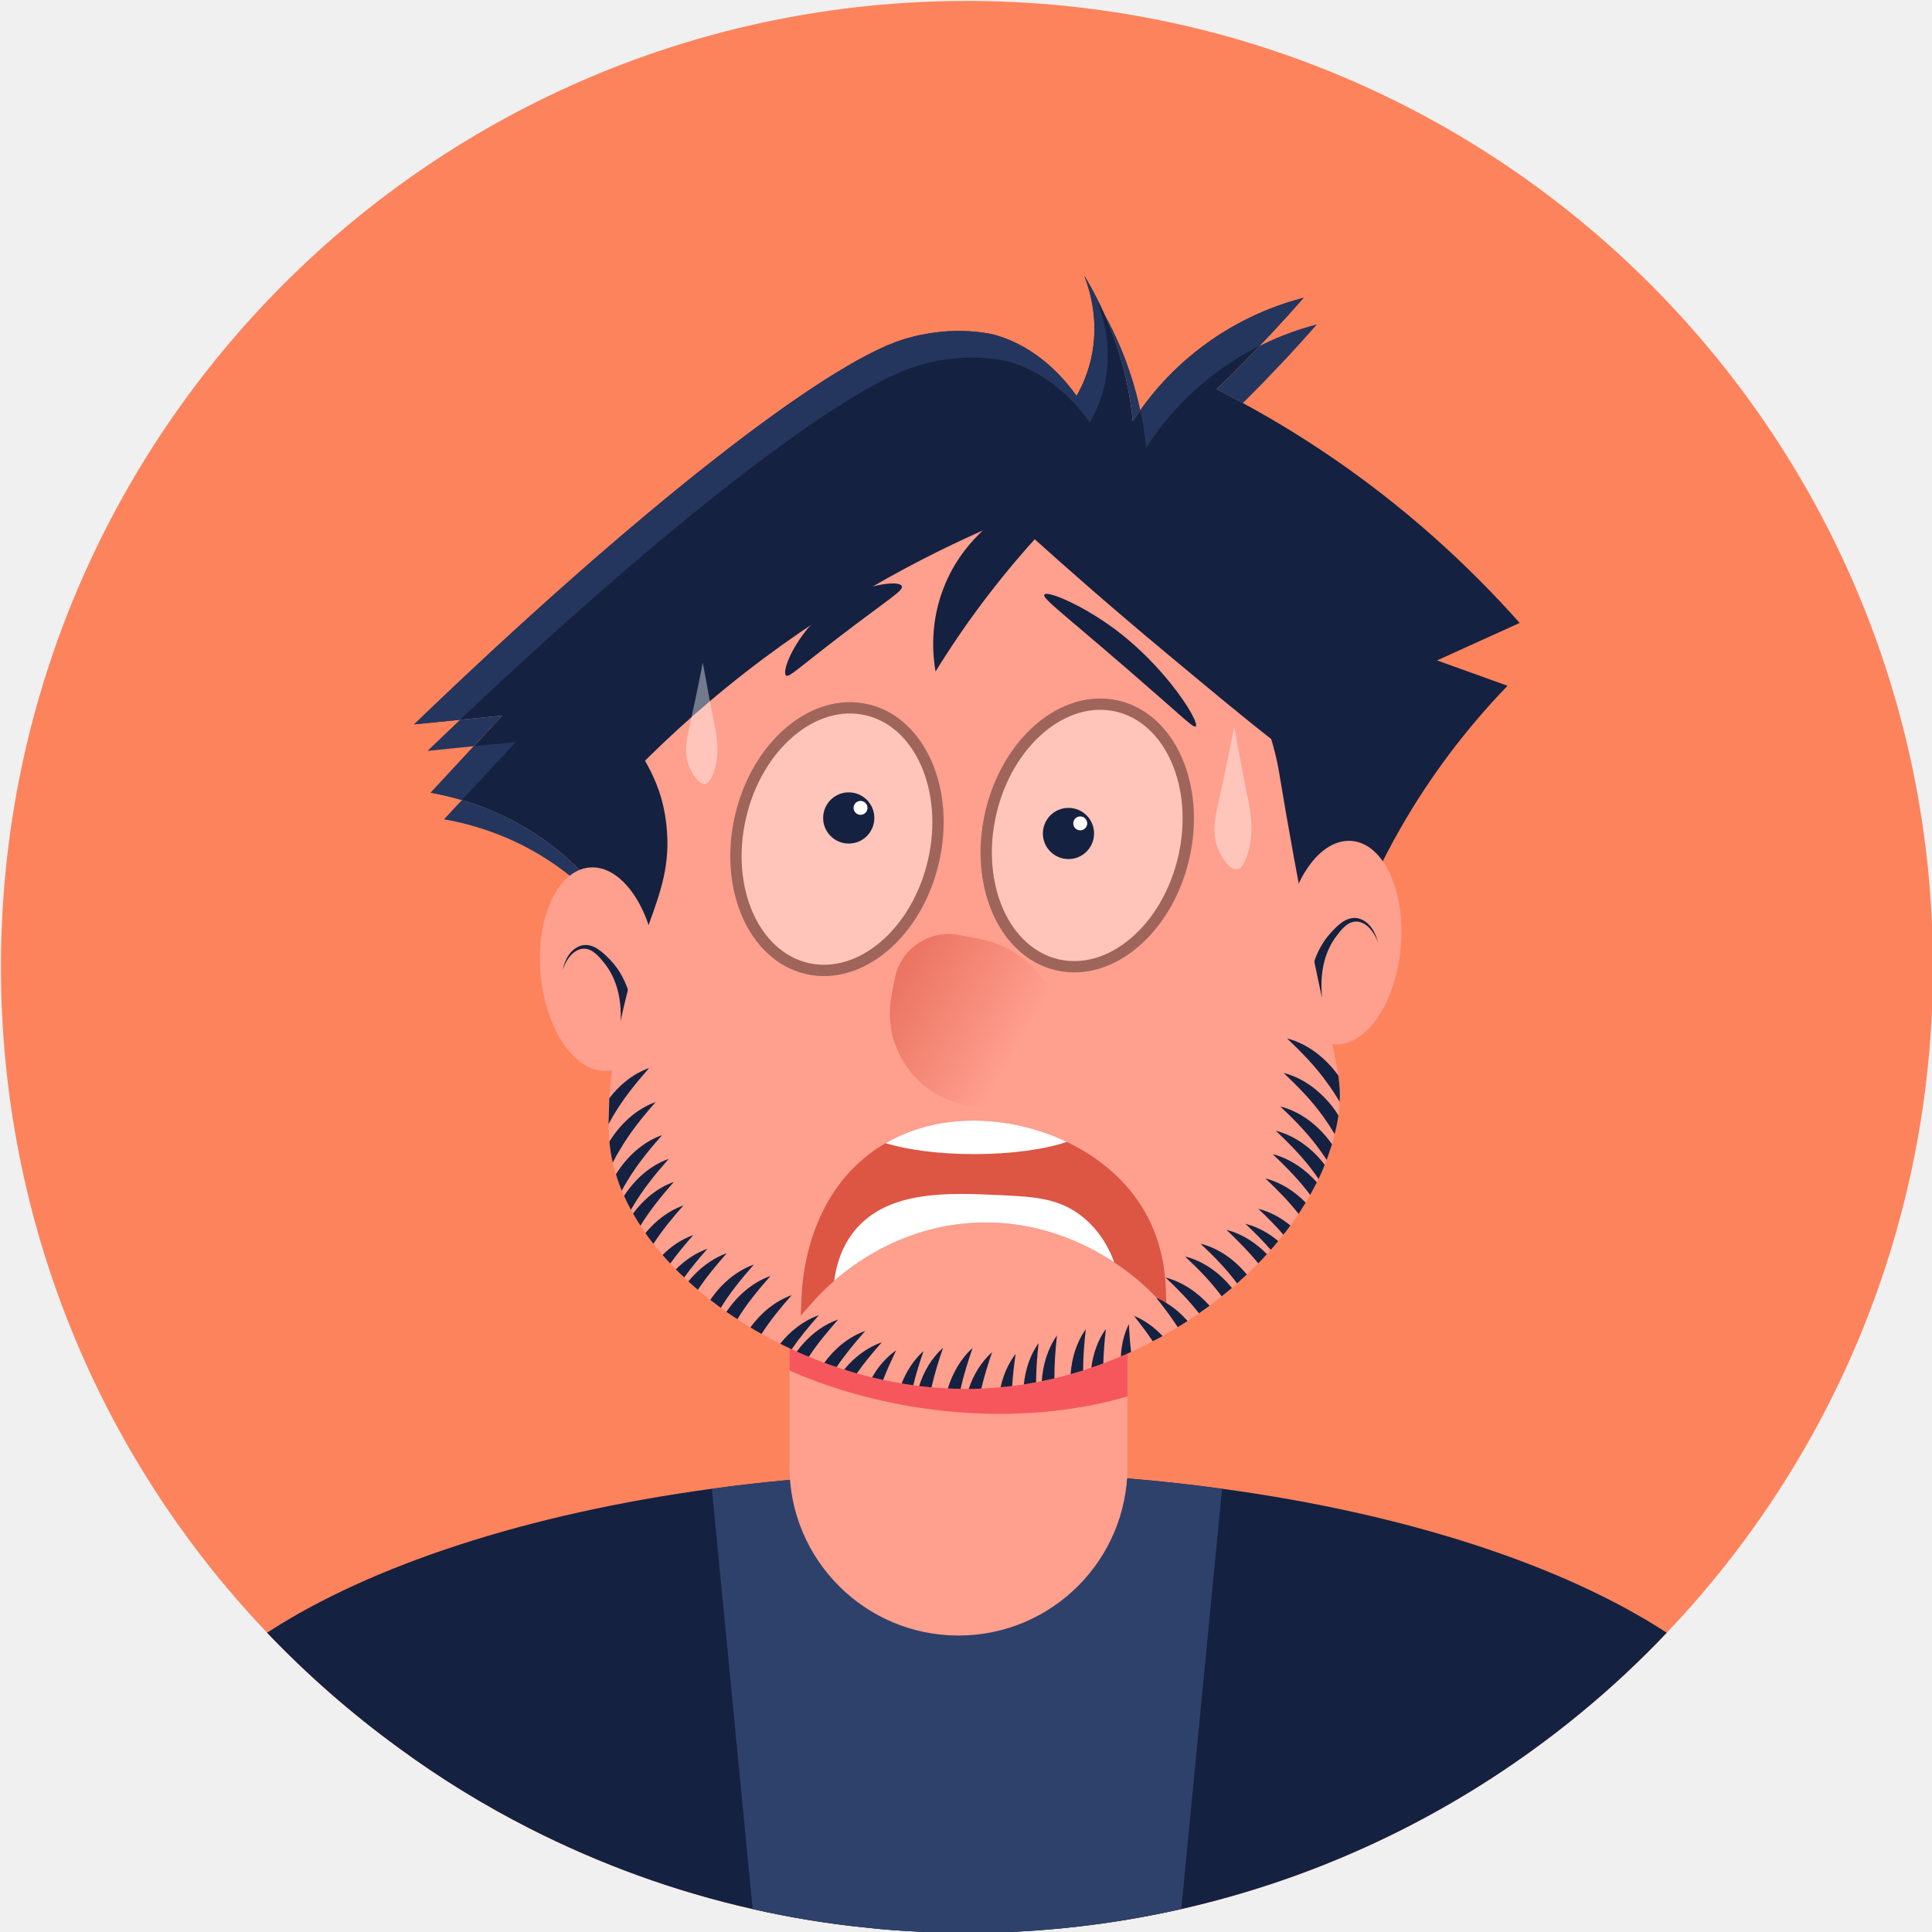
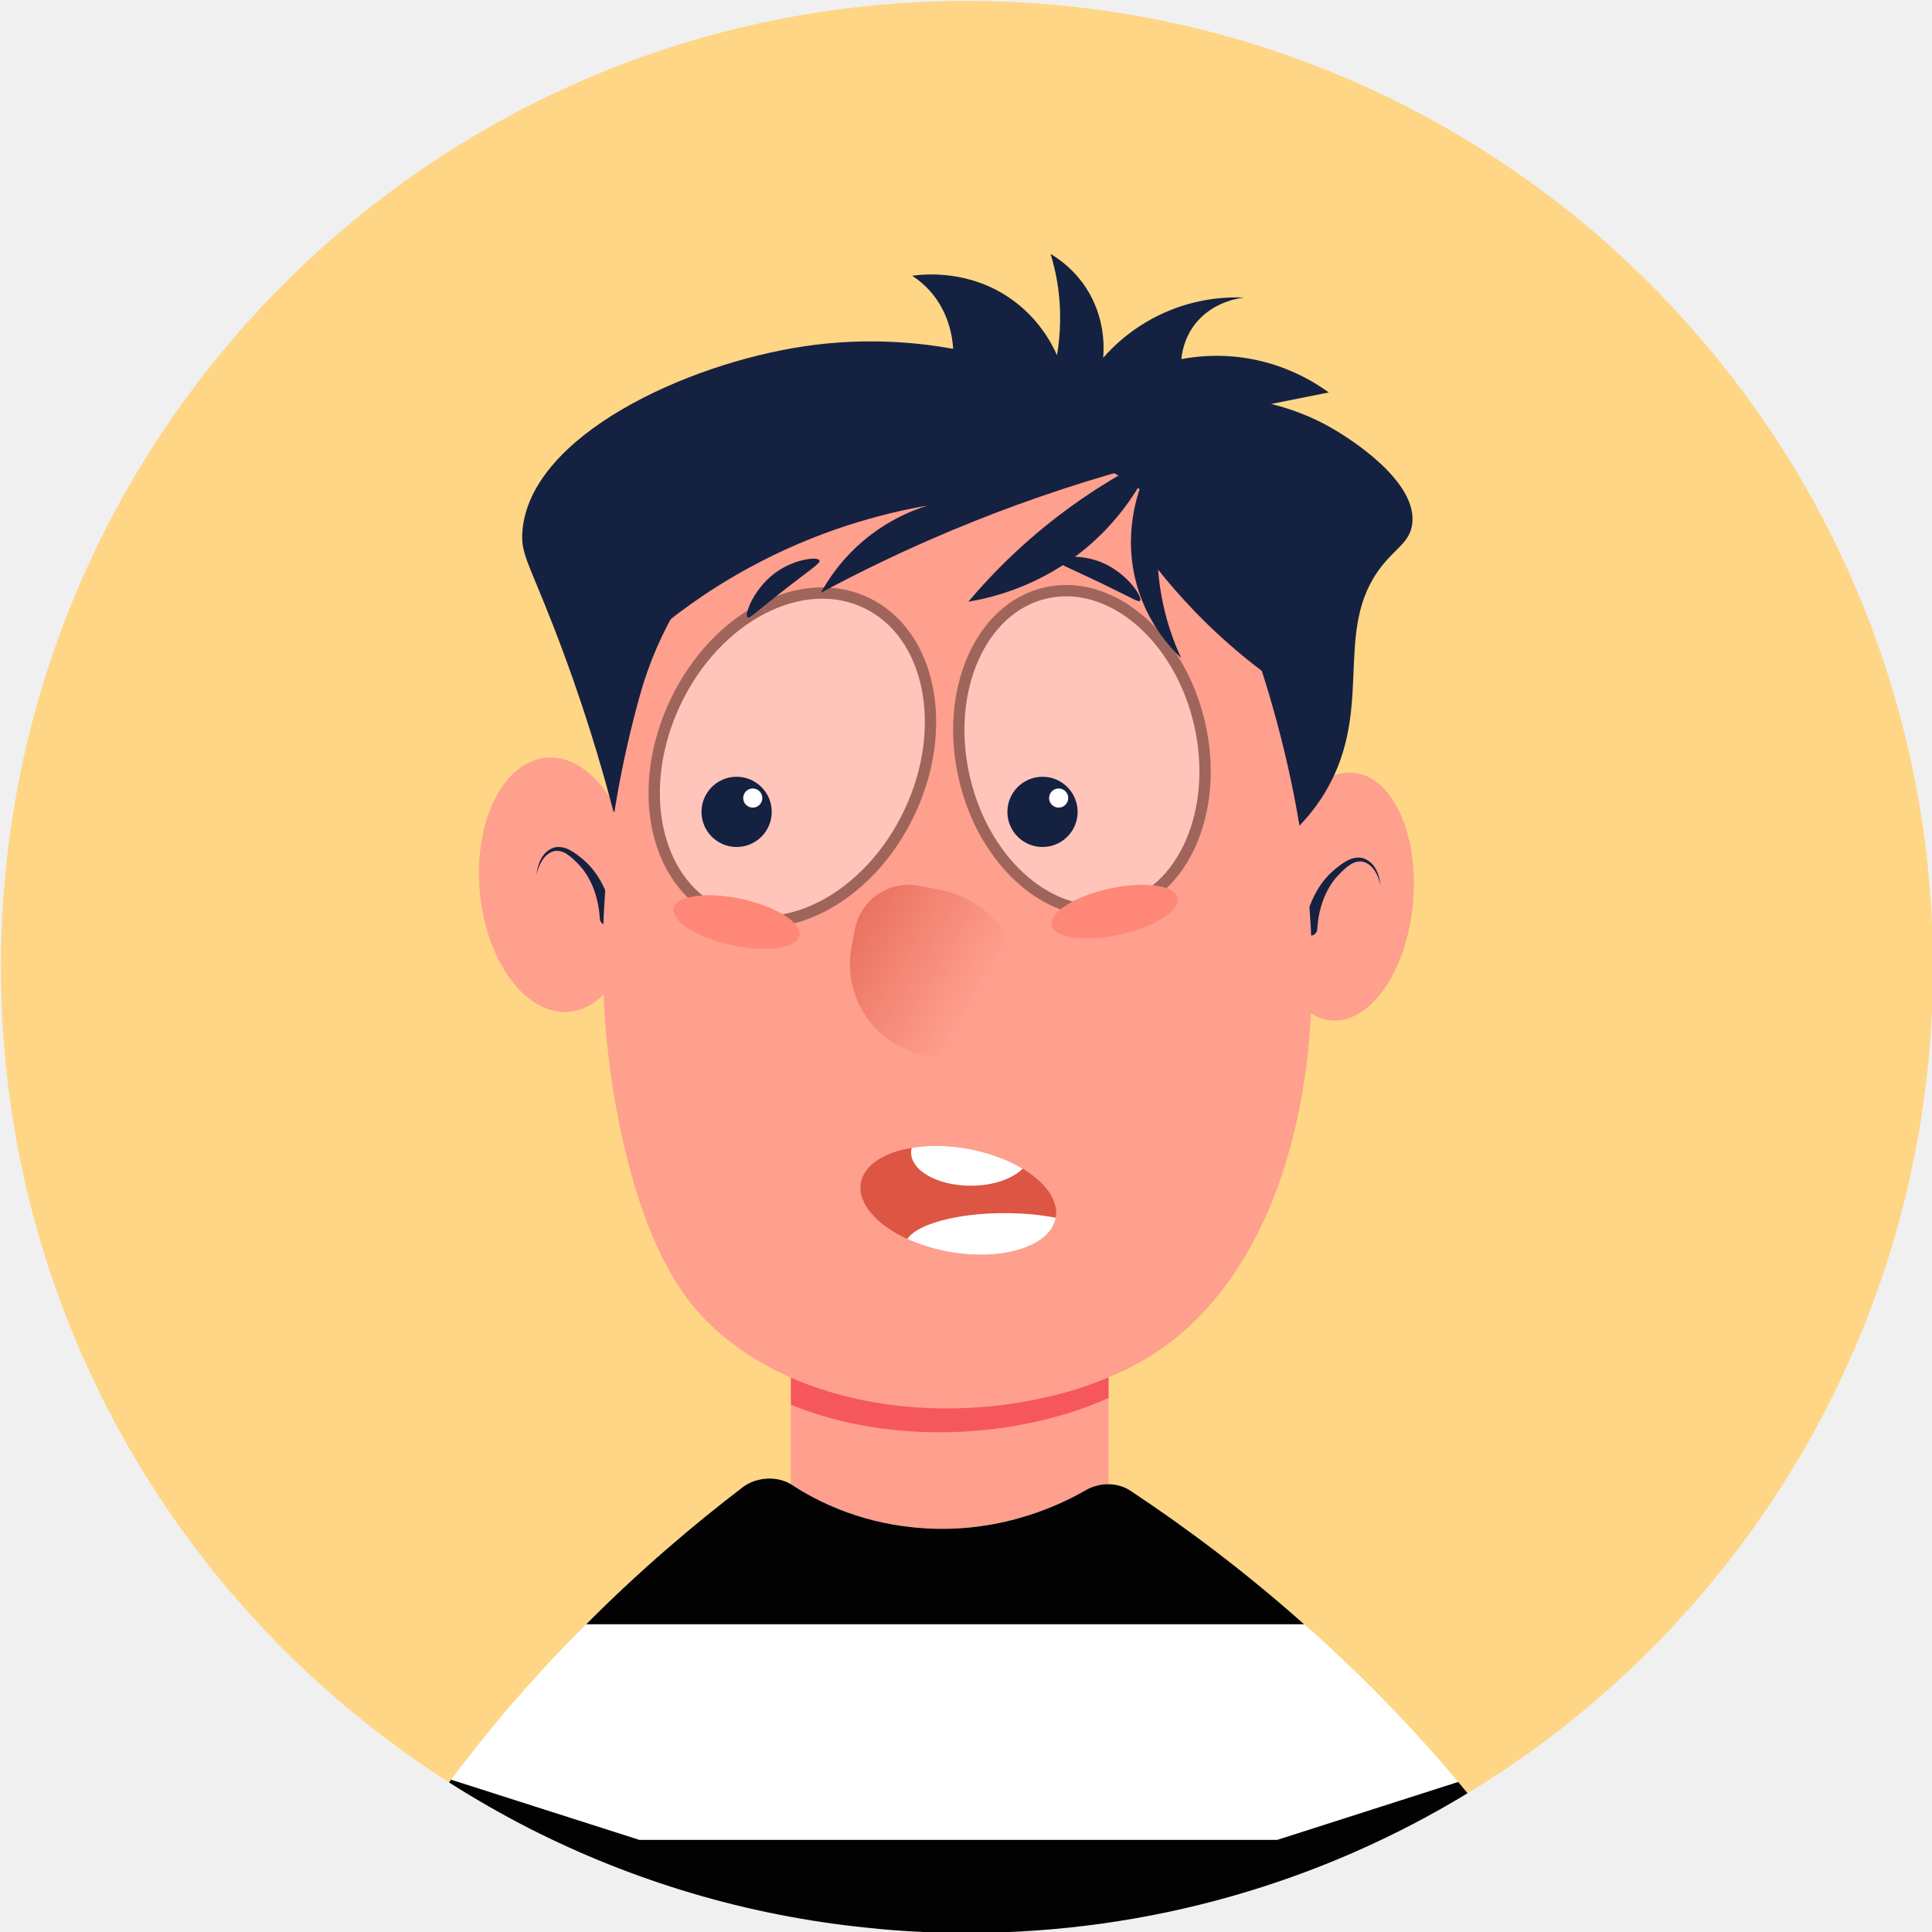
<svg xmlns="http://www.w3.org/2000/svg" xml:space="preserve" style="enable-background:new 0 0 1024 1024" viewBox="0 0 1024 1024" y="0" x="0" id="图层_1" version="1.1">
-   <style>.st1{fill:#152140}.st3{fill:#24365e}.st4{fill:#ff9f8e}.st6{opacity:.4;stroke:#0f0f0f;stroke-width:6;stroke-miterlimit:10}.st6,.st7{fill:#fff}</style>
-   <path d="M1024.5 512.48c0 136.77-53.62 261.1-141.08 352.91a502.217 502.217 0 0 1-45.44 42.38c-8.48 7.02-17.15 13.68-26.07 20.12-84.17 60.81-187.63 96.61-299.43 96.61-8.53 0-17.1-.18-25.45-.67-9.2-.44-18.3-1.07-27.32-2.09-64.01-6.44-124.46-24.83-179.19-52.73-24.3-12.35-47.53-26.65-69.34-42.69a516.83 516.83 0 0 1-69.61-60.94C54.16 773.62.5 649.33.5 512.48.5 229.7 229.75.5 512.48.5c282.77 0 512.02 229.2 512.02 511.98z" style="fill:#fd835d" />
-   <path d="M883.41 865.39a503.554 503.554 0 0 1-45.44 42.38c-8.48 7.02-17.15 13.68-26.07 20.12-54.77 39.58-117.71 68.54-185.81 83.95a515.078 515.078 0 0 1-113.63 12.66c-8.53 0-17.1-.18-25.45-.67-9.19-.44-18.3-1.07-27.32-2.09a487.886 487.886 0 0 1-60.77-9.91c-41.66-9.37-81.33-23.94-118.42-42.82-24.3-12.35-47.53-26.65-69.34-42.69a516.83 516.83 0 0 1-69.61-60.94c54.9-35.76 137.92-63.03 235.74-76.31 13.55-1.87 27.36-3.42 41.44-4.71 30.21-2.75 61.61-4.22 93.77-4.22 29 0 57.35 1.2 84.8 3.42 17.19 1.42 34.03 3.24 50.42 5.51 97.81 13.29 180.79 40.56 235.69 76.32z" class="st1" />
-   <path d="m647.72 789.08-21.63 222.76a515.078 515.078 0 0 1-113.63 12.66c-8.53 0-17.1-.18-25.45-.67-9.19-.44-18.3-1.07-27.32-2.09a487.886 487.886 0 0 1-60.77-9.91L377.3 789.08c13.55-1.87 27.36-3.42 41.44-4.71 30.21-2.75 61.61-4.22 93.77-4.22 29 0 57.35 1.2 84.8 3.42 17.19 1.42 34.02 3.24 50.41 5.51z" style="fill:#2e416b" />
-   <path d="M703.24 536.39c6.4-25.82 17.83-60.37 39.14-97.56a380.658 380.658 0 0 1 56.66-75.36c-12.46-4.48-24.92-8.96-37.39-13.44 14.6-6.62 29.21-13.24 43.81-19.86-25.82-29.03-60.68-62.11-106.32-92.3a540.025 540.025 0 0 0-54.33-31.55c9.8-9.48 19.76-19.6 29.79-30.38 5.66-6.08 11.11-12.13 16.35-18.11-12.71 3.29-33.32 10.35-54.33 26.29-18.07 13.71-29.52 28.75-36.22 39.14-.84-8.68-2.42-18.54-5.26-29.21-5.35-20.12-13.34-36.19-20.45-47.9 2.96 7.67 8.16 24.46 3.5 44.4a71.91 71.91 0 0 1-7.59 19.28c-6.66-9.31-20.46-25.55-42.64-32.13 0 0-21.79-6.47-49.66 2.34-41.06 12.97-139.18 88.78-258.79 203.88 15.58-1.56 31.16-3.12 46.74-4.67-12.66 13.63-25.32 27.26-37.97 40.89 14.83 2.66 39.83 9.33 64.26 28.04 47.15 36.12 56.05 89.43 57.83 102.23 117.64-4.67 235.25-9.35 352.87-14.02z" class="st1" />
-   <path d="M251.1 395.51c-8.17.85-16.34 1.62-24.5 2.47 5.77-5.56 11.55-11.06 17.25-16.48 7.47-.77 14.93-1.48 22.4-2.25-5.01 5.41-10.01 10.83-15.15 16.26zm86.83 111.27c-8.59-15.21-20.77-31.06-38.31-44.51-24.44-18.73-49.44-25.42-64.3-28.03 3.17-3.38 6.34-6.83 9.51-10.21 13.87 4.09 30.91 11.27 47.75 24.16 23.03 17.67 36.91 39.44 45.35 58.59zm257.2-312.69c-2.74-10.35-6.2-19.58-9.86-27.75 6.13 10.99 12.4 25 16.9 41.83.85 3.17 1.62 6.27 2.18 9.3-1.48 2.04-2.82 4.01-3.94 5.78-.84-8.67-2.39-18.53-5.28-29.16zm63.6 19.58c-4.72-2.61-9.37-5-13.94-7.32 7.53-7.25 15.14-14.93 22.75-22.96 11.97-6.06 22.68-9.44 30.5-11.48-5.28 5.99-10.7 12.04-16.34 18.1-7.76 8.23-15.37 16.12-22.97 23.66z" class="st3" />
-   <path d="M251.1 395.51c7.4-.7 14.79-1.48 22.19-2.18-9.44 10.28-18.94 20.49-28.45 30.71-6.27-1.83-11.9-3.03-16.55-3.87 7.6-8.25 15.27-16.42 22.81-24.66zm330.65-235.3c2.96 7.68 8.17 24.51 3.52 44.44-1.83 7.89-4.79 14.37-7.61 19.3-6.69-9.37-20.42-25.56-42.61-32.18 0 0-21.83-6.41-49.72 2.39-39.09 12.32-129.8 81.55-241.49 187.33-8.1.78-16.2 1.62-24.29 2.4C339.13 268.81 437.24 193.03 478.3 180.07c27.89-8.8 49.72-2.39 49.72-2.39 22.18 6.62 35.92 22.82 42.61 32.18 2.82-4.93 5.78-11.41 7.61-19.3 4.65-19.93-.56-36.76-3.52-44.44 3.45 5.7 7.11 12.47 10.56 20.21-1.2-2.17-2.4-4.21-3.53-6.12zm85.78 23.18c-7.61 3.8-15.7 8.59-23.88 14.86-18.03 13.66-29.51 28.73-36.2 39.09-.56-6.06-1.55-12.75-3.1-19.86 6.9-9.72 17.32-21.97 32.26-33.31 21.06-15.99 41.62-23.03 54.37-26.34-5.28 5.99-10.7 12.04-16.34 18.1-2.39 2.52-4.72 4.99-7.11 7.46z" class="st3" />
-   <path d="M597.6 669.96v107.33c0 49.47-40.11 89.58-89.58 89.58s-89.58-40.11-89.58-89.58V669.96H597.6z" class="st4" />
-   <path d="M597.6 674.34v65.78c-58.88 17.18-127.12 9.23-179.16-13.73v-52.05H597.6z" style="fill:#f5575d" />
-   <ellipse ry="54.09" rx="30.88" cy="513.67" cx="317.26" class="st4" transform="rotate(-5.19 317.211 513.56)" />
-   <path d="M336 541.08c-.67-11.64-4.34-23.72-12.55-32.3-1.99-2.08-4.03-4.09-6.56-5.76-2.45-1.66-5.78-2.71-8.82-1.85-6.12 1.89-8.81 7.94-9.94 13.22 1.6-5.18 5.14-10.59 10.31-11.5 5.2-.75 9.06 4.04 12.34 8.19 6.57 8.51 8.66 19.52 8.18 30.07a3.523 3.523 0 0 0 3.36 3.68c1.95.09 3.6-1.42 3.69-3.36 0-.12 0-.27-.01-.39z" class="st1" />
-   <ellipse ry="30.88" rx="54.09" cy="499.59" cx="711.65" class="st4" transform="rotate(-84.808 711.657 499.582)" />
-   <path d="M693.58 527.71c.21-11.66 3.4-23.87 11.28-32.76 1.91-2.15 3.87-4.25 6.33-6.02 2.38-1.75 5.66-2.93 8.74-2.19 6.19 1.65 9.11 7.59 10.45 12.82-1.8-5.11-5.55-10.38-10.75-11.09-5.23-.54-8.9 4.39-12.01 8.66-6.23 8.76-7.89 19.85-7 30.36a3.515 3.515 0 0 1-3.21 3.81 3.515 3.515 0 0 1-3.81-3.21c-.02-.11-.03-.26-.02-.38z" class="st1" />
-   <path d="M710.07 584.04c-.07 2.32-.28 4.65-.7 7.18v.07c0 .21 0 .49-.07.77-.5 3.03-1.06 5.99-1.91 9.01-.35 1.83-.84 3.66-1.41 5.42l-2.82 8.24v.07c-.28.85-.64 1.69-1.06 2.54-.91 2.54-2.04 5-3.24 7.54-.28.56-.56 1.13-.91 1.76l-3.52 6.69c-.7 1.34-1.55 2.75-2.39 4.09-1.2 1.97-2.47 4.01-3.73 5.99-1.41 2.04-2.82 4.08-4.36 6.13-1.2 1.69-2.4 3.31-3.73 4.86-.84 1.2-1.76 2.32-2.75 3.38-1.2 1.62-2.53 3.17-3.94 4.65-.64.77-1.27 1.55-2.04 2.25-1.41 1.69-2.96 3.31-4.58 4.93-1.97 2.04-4.01 4.01-6.06 5.92l-5.14 4.72c-.91.85-1.83 1.62-2.74 2.39l-5.43 4.44c-2.04 1.69-4.15 3.38-6.41 5-1.83 1.34-3.73 2.68-5.64 4.01-1.97 1.41-4.01 2.75-6.06 4.08-1.69 1.13-3.45 2.18-5.21 3.24-2.61 1.62-5.28 3.24-8.03 4.72-1.69.99-3.45 1.9-5.21 2.75-3.73 2.04-7.6 3.94-11.48 5.7-1.83.84-3.59 1.62-5.42 2.32-3.03 1.34-6.13 2.61-9.29 3.73-2.11.85-4.23 1.55-6.34 2.25-1.48.49-2.89.99-4.37 1.48-2.18.7-4.44 1.34-6.62 1.97-2.82.78-5.7 1.55-8.59 2.25-2.18.49-4.44.99-6.69 1.41-.98.28-1.97.42-3.03.63-2.18.42-4.3.77-6.48 1.13-2.04.35-4.15.63-6.2.85-2.04.28-4.09.49-6.13.63v.07c-3.38.28-6.76.56-10.21.63-2.11.14-4.23.21-6.34.21h-.35c-1.41 0-2.89 0-4.3-.07-2.25 0-4.51-.07-6.76-.21-2.89-.07-5.77-.28-8.66-.56-2.18-.21-4.37-.42-6.55-.7-1.06-.14-2.04-.28-3.1-.42-2.11-.28-4.15-.56-6.2-.92-3.31-.56-6.55-1.2-9.79-1.9-1.97-.42-3.88-.85-5.85-1.34-2.68-.63-5.42-1.34-8.1-2.11-2.25-.63-4.5-1.27-6.69-2.04-1.34-.35-2.68-.77-4.01-1.34-2.19-.63-4.44-1.41-6.55-2.25-2.75-.99-5.5-2.04-8.17-3.17-2.18-.85-4.3-1.76-6.41-2.75l-2.68-1.27h-.07c-2.04-.92-4.09-1.9-6.06-2.89-3.38-1.69-6.69-3.38-9.86-5.21-2.04-1.13-4.01-2.25-5.91-3.45-2.39-1.41-4.65-2.82-6.9-4.37l-5.85-3.87c-1.06-.7-1.97-1.41-2.96-2.11-1.9-1.41-3.73-2.82-5.56-4.23-2.25-1.69-4.44-3.52-6.55-5.35-1.69-1.41-3.45-2.96-5.07-4.44-.78-.7-1.48-1.34-2.18-2.11-1.55-1.34-3.03-2.82-4.44-4.3-1.06-.99-2.04-2.04-2.96-3.1-1.41-1.48-2.82-3.03-4.08-4.51-1.69-1.97-3.38-3.94-4.86-5.92a74.71 74.71 0 0 1-4.23-5.7c-.99-1.27-1.83-2.61-2.61-3.87v-.07c-1.48-2.11-2.75-4.23-3.94-6.41-.42-.63-.77-1.2-1.13-1.9v-.07c-1.34-2.39-2.6-4.93-3.66-7.39-.5-.92-.85-1.83-1.2-2.75-1.2-2.89-2.25-5.77-3.1-8.73-.7-2.04-1.27-4.01-1.69-6.06v-.07a74.02 74.02 0 0 1-1.06-5.42c-.28-1.9-.56-3.8-.7-5.78-.28-2.96-.42-5.99-.5-9.09v-.07c-.07-4.51.14-9.09.42-13.8.35-5 .85-10 1.48-14.93 1.27-9.37 2.89-18.31 4.58-25.99v-.14c1.41-6.62 2.82-12.32 3.87-16.41.85-3.17 1.48-5.42 1.76-6.48 1.13-3.94 2.25-7.61 3.38-11.13 1.97-6.06 3.94-11.55 5.77-16.62 6.62-18.31 11.62-32.25 9.51-52.54-2.96-29.02-17.18-38.88-20.21-54.51-4.44-22.75 15.14-56.48 99.58-108.25 47.68-29.16 108.74-24.51 151.42 11.69 15.56 13.24 31.13 26.41 46.76 39.65a139.676 139.676 0 0 1 47.26 83.67c2.25 13.66 4.86 28.73 7.82 44.93.85 4.65 1.69 9.08 2.47 13.31 3.03 16.2 5.77 29.72 8.24 41.27 1.41 6.9 2.75 13.1 3.94 18.66.63 2.82 1.27 5.56 1.83 8.1 1.41 6.55 2.68 12.11 3.73 16.97v.07c1.48 6.69 2.53 12.04 3.24 16.69v.07c.73 5.18 1.01 9.47.73 13.91z" class="st4" />
-   <ellipse ry="52.49" rx="70.38" cy="442.82" cx="576.25" class="st6" transform="rotate(-77.003 576.244 442.806)" />
-   <circle r="13.57" cy="441.76" cx="566.31" class="st1" />
-   <circle r="3.69" cy="436.41" cx="572.55" class="st7" />
-   <ellipse ry="52.49" rx="70.38" cy="444.76" cx="443.61" class="st6" transform="rotate(-77.003 443.605 444.754)" />
-   <circle r="13.57" cy="433.54" cx="449.85" class="st1" />
-   <circle r="3.69" cy="428.19" cx="456.1" class="st7" />
-   <path d="m618.24 693.41-6.34-6.76c-2.61-2.75-10-10.07-21.34-17.61-16.55-10.92-41.69-22.32-73.25-20.99-35.21 1.62-60.78 18.31-75.14 30.78-5.21 4.51-9.01 8.52-11.13 10.99l-6.62 7.46.42-10c.63-14.86 5.42-52.05 35.57-75.36 2.68-2.11 5.56-4.01 8.45-5.7.21-.14.35-.21.56-.28 18.31-10.7 40.92-14.37 64.72-10.49 8.94 1.48 17.54 3.94 25.64 7.25 1.9.77 3.8 1.62 5.63 2.54 16.06 7.68 29.58 18.87 38.52 32.4 8.8 13.17 13.52 28.88 14.01 46.55l.3 9.22z" style="fill:#dd5543" />
-   <path d="M590.56 669.04c-16.55-10.92-41.69-22.32-73.25-20.99-35.21 1.62-60.78 18.31-75.14 30.78 1.76-13.95 7.32-22.11 10.28-25.92 17.54-22.25 50.08-20.78 78.03-19.44 17.96.85 30.85 1.62 43.03 11.27 9.23 7.33 14.3 16.62 17.05 24.3z" class="st7" />
-   <path d="M695.64 404.4c-3.77 3.12-28.41-17.39-77.7-58.42-29.19-24.3-52.91-45.22-69.51-60.17a481.214 481.214 0 0 0-52.57 70.1c-1.37-7.83-3.47-26.29 5.26-46.73 5.89-13.8 14.36-22.97 19.86-28.04-41.87 18.54-93.57 47.04-145.46 91.13a593.434 593.434 0 0 0-60.17 59c-12.77-13.6-22.85-29.98-22.79-48.49.26-76.2 172.5-180.14 293.26-125.02 82.56 37.69 118.5 139.43 109.82 146.64z" class="st1" />
-   <path d="M633.68 385.08c-.77.4-2.78-1.22-9.56-7.13l.02-.03c-5.3-4.65-13.49-11.91-26.25-22.95-19.13-16.53-30.8-26.22-37.33-31.9-5.45-4.77-7.38-6.79-7.1-7.74.47-1.73 7.98.6 17.95 5.83 6.78 3.59 14.75 8.55 22.36 14.5 10.89 8.53 20.2 18.4 27.09 27.04 9.47 11.88 14.43 21.54 12.82 22.38zm-155.7-74.42c-1.4-3.31-19.37-1.04-34.11 8.34-20.26 12.9-30.22 36.59-27.21 39.03 1.45 1.17 5.36-3 27.6-20.06 26.78-20.53 34.73-24.93 33.72-27.31z" class="st1" />
-   <path d="M654.16 385.09c3.13 17.47 5.61 30.13 7.3 38.56 1.23 6.11 3.82 18.8-.87 30.96-1.23 3.18-2.75 5.81-4.97 6.13-3.8.56-7.86-5.95-9.64-9.93-3.99-8.94-1.98-17.48.29-27.75 1.85-8.35 4.6-21.14 7.89-37.97zM372.49 351.2c2.66 14.83 4.76 25.58 6.2 32.74 1.05 5.19 3.25 15.96-.74 26.29-1.04 2.7-2.34 4.93-4.22 5.21-3.23.47-6.67-5.05-8.18-8.43-3.39-7.59-1.68-14.84.25-23.56 1.56-7.09 3.9-17.95 6.69-32.25z" style="opacity:.4;fill:#fff" />
-   <path d="M565.42 605.23c-11.62 3.94-29.29 6.48-49.09 6.48-18.59 0-35.29-2.25-46.9-5.78 18.31-10.7 40.92-14.37 64.72-10.49 8.94 1.48 17.54 3.94 25.64 7.25 1.89.78 3.8 1.63 5.63 2.54z" class="st7" />
-   <path d="M322.51 595.94s-.07-.07 0-.07c.85-1.55 1.69-3.1 2.61-4.65 5.21-8.87 11.62-16.83 18.94-25.14-8.45 2.96-15.63 8.87-21.13 15.99l-.42 13.87zm25.01-11.83c-7.32 8.31-13.67 16.27-18.88 25.14-1.41 2.25-2.68 4.58-3.87 6.97a74.02 74.02 0 0 1-1.06-5.42c-.28-1.9-.56-3.8-.7-5.78 5.77-9.29 14.22-17.25 24.51-20.91zm3.38 17.54c-7.32 8.31-13.73 16.27-18.94 25.14-.85 1.41-1.69 2.82-2.4 4.3-1.2-2.89-2.25-5.77-3.1-8.73 5.77-9.23 14.15-17.12 24.44-20.71zm3.52 12.6c-7.32 8.31-13.73 16.27-18.94 25.14-.35.56-.7 1.2-1.06 1.83-1.34-2.39-2.6-4.93-3.66-7.39 5.7-8.73 13.8-16.13 23.66-19.58zm2.74 12.19c-6.76 7.68-12.75 15.07-17.68 23.17-1.48-2.11-2.75-4.23-3.94-6.41 5.5-7.47 12.89-13.67 21.62-16.76zm5.07 12.46c-5.99 6.76-11.34 13.31-15.91 20.35a74.71 74.71 0 0 1-4.23-5.7c5.43-6.55 12.19-11.83 20.14-14.65zm5.22 15.71c-4.44 5.07-8.52 10-12.19 15.07-1.41-1.48-2.82-3.03-4.08-4.51 4.64-4.72 10.14-8.38 16.27-10.56zm7.53 7.25c-4.51 5.07-8.66 10.07-12.32 15.21-1.55-1.34-3.03-2.82-4.44-4.3 4.79-4.78 10.42-8.66 16.76-10.91zm10.21 2.39c-5.7 6.48-10.85 12.68-15.28 19.37-1.69-1.41-3.45-2.96-5.07-4.44 5.42-6.61 12.32-12.11 20.35-14.93zm14.37 5.99c-6.69 7.68-12.68 14.93-17.53 22.96-1.9-1.41-3.73-2.82-5.56-4.23 5.69-8.38 13.65-15.35 23.09-18.73zm-8.73 28.95c4.86-8.03 10.85-15.28 17.54-22.89-9.65 3.38-17.61 10.49-23.38 19.02l5.84 3.87zm28.8-12.75c-6.06 6.83-11.41 13.45-15.99 20.56-2.04-1.13-4.01-2.25-5.91-3.45 5.56-7.67 13.1-13.94 21.9-17.11zM434 697.07c-5.35 6.06-10.14 11.9-14.37 18.03h-.07c-2.04-.92-4.09-1.9-6.06-2.89 5.36-6.76 12.4-12.25 20.5-15.14zm10.21 2.33c-5.78 6.62-11.06 12.89-15.5 19.72-2.18-.85-4.3-1.76-6.41-2.75 5.57-7.61 13.03-13.87 21.91-16.97zm14.37 6.05c-5.64 6.41-10.7 12.54-15.14 19.09-2.19-.63-4.44-1.41-6.55-2.25 5.49-7.54 12.88-13.74 21.69-16.84zm8.8 5.99c-4.86 5.49-9.3 10.85-13.24 16.48-2.25-.63-4.5-1.27-6.69-2.04 5.28-6.48 12.11-11.69 19.93-14.44zm7.6 4.23c-2.53 5.35-4.93 10.49-6.9 15.71-1.97-.42-3.88-.85-5.85-1.34 3.18-5.64 7.47-10.64 12.75-14.37zm14.51.42c-2.11 6.2-4.01 12.18-5.42 18.1-2.11-.28-4.15-.56-6.2-.92 2.61-6.55 6.41-12.53 11.62-17.18zm10.36-1.76c-2.47 7.18-4.58 14.09-6.13 20.99-2.18-.21-4.37-.42-6.55-.7 2.46-7.76 6.69-14.94 12.68-20.29zm15.63.14c-2.53 7.47-4.79 14.51-6.34 21.62-2.25 0-4.51-.07-6.76-.21 2.53-8.17 6.83-15.78 13.1-21.41zm10.35 2.18c-2.25 6.62-4.23 12.96-5.7 19.3-2.11.14-4.23.21-6.34.21h-.35c2.46-7.47 6.62-14.3 12.39-19.51zm12.47.92c-.85 5.85-1.48 11.48-1.83 17.04-2.04.28-4.09.49-6.13.63 1.41-6.4 4.01-12.46 7.96-17.67zm12.18-5.71c-.85 7.25-1.27 14.09-1.34 20.78-2.18.42-4.3.77-6.48 1.13.78-7.89 3.31-15.57 7.82-21.91zm9.72-4.01c-.84 7.89-1.41 15.35-1.34 22.75-2.18.49-4.44.99-6.69 1.41.56-8.6 3.1-17.19 8.03-24.16zm15.29-3.31c-.85 7.6-1.41 14.72-1.41 21.83-2.18.7-4.44 1.34-6.62 1.97.56-8.52 3.09-16.9 8.03-23.8zm10.63-.14c-.7 6.34-1.2 12.32-1.34 18.24-2.11.85-4.23 1.55-6.34 2.25.92-7.39 3.38-14.51 7.68-20.49zm13.38 12.18c-1.83.84-3.59 1.62-5.42 2.32.28-5.92 1.62-11.76 4.23-17.11.27 5.14.62 10 1.19 14.79zm110.57-132.54c-2.11-3.59-4.3-6.97-6.76-10.28-5.99-8.45-13.1-15.7-21.13-23.38 10.84 2.82 20.21 10.21 26.83 19.23.14.14.21.35.35.49v.07c.71 5.14.99 9.43.71 13.87zm-.71 7.18c.07 0 0 .07 0 .07 0 .21 0 .49-.07.77-.5 3.03-1.06 5.99-1.91 9.01-1.83-3.1-3.8-6.13-5.91-9.09-5.99-8.38-13.1-15.7-21.13-23.31 10.85 2.75 20.14 10.14 26.83 19.16.78 1.14 1.56 2.27 2.19 3.39zm-6.19 23.6v-.07c-1.13-1.69-2.25-3.38-3.45-5-5.99-8.38-13.1-15.71-21.13-23.31 10.85 2.75 20.21 10.14 26.83 19.23.21.28.42.56.56.85l-2.81 8.3zm-1.06 2.53c-.91 2.54-2.04 5-3.24 7.54-.49-.78-.98-1.48-1.55-2.25-5.99-8.38-13.03-15.7-21.13-23.31 10.35 2.6 19.44 9.5 25.92 18.02zm-4.16 9.3c-6.27-7.04-14.3-12.61-23.38-14.93 7.47 7.11 14.16 13.94 19.86 21.62l3.52-6.69zm-5.91 10.77c-1.2 1.97-2.47 4.01-3.73 5.99-5.14-6.55-11.06-12.61-17.61-18.8 8.1 2.04 15.42 6.76 21.34 12.81zm-8.1 12.12c-1.2 1.69-2.4 3.31-3.73 4.86-4.01-4.65-8.45-9.16-13.31-13.73 6.26 1.61 12.04 4.71 17.04 8.87zm-6.48 8.24c-1.2 1.62-2.53 3.17-3.94 4.65-4.09-4.72-8.59-9.23-13.45-13.8 6.41 1.61 12.32 4.85 17.39 9.15zm-5.98 6.9c-1.41 1.69-2.96 3.31-4.58 4.93-5-6.13-10.63-11.9-16.83-17.75 8.17 2.04 15.42 6.76 21.41 12.82zm-10.64 10.84c-6.34-7.75-14.79-13.87-24.51-16.34 7.32 6.9 13.8 13.59 19.37 21.06l5.14-4.72zm-7.89 7.12c-6.41-7.89-15-14.23-24.86-16.69 7.39 6.9 13.87 13.59 19.44 21.13l5.42-4.44zm-11.83 9.43c-1.83 1.34-3.73 2.68-5.64 4.01-5.14-6.62-11.06-12.68-17.68-18.95 9.02 2.34 17.05 7.9 23.32 14.94zm-11.69 8.1c-1.69 1.13-3.45 2.18-5.21 3.24-3.38-5.21-7.18-10.28-11.34-15.56.07.07.21.07.28.14 1.76.7 3.38 1.62 5 2.61 4.23 2.53 8.03 5.84 11.27 9.57zm-13.24 7.96c-1.69.99-3.45 1.9-5.21 2.75-3.03-4.51-6.34-8.87-9.93-13.45 5.77 2.39 10.85 6.12 15.14 10.7z" class="st1" />
-   <linearGradient y2="517.099" x2="473.325" y1="567.448" x1="560.532" gradientUnits="userSpaceOnUse" id="SVGID_1_">
+   <style>.st1{fill:#ff9f8e}.st2{fill:#152140}.st4{opacity:.4}.st5{stroke:#0f0f0f;stroke-width:6;stroke-miterlimit:10}.st5,.st6{fill:#fff}.st7{fill:#ff8777}</style>
+   <path d="M1024.5 512.5c0 159.12-72.64 301.43-186.53 395.31a473.779 473.779 0 0 1-26.06 20.12c-11.04 7.96-22.42 15.53-34.08 22.53-77.35 47.02-168.2 74.04-265.33 74.04-8.58 0-17.1-.17-25.5-.62-9.19-.45-18.27-1.12-27.29-2.13-64.01-6.45-124.43-24.83-179.19-52.68a519 519 0 0 1-42.49-24.33c-9.19-5.83-18.1-12-26.85-18.38C83.45 833.32.5 682.66.5 512.5.5 229.74 229.74.5 512.5.5s512 229.24 512 512z" style="fill:#fed685" />
+   <ellipse ry="67.59" rx="41.44" cy="468.94" cx="295.57" class="st1" transform="rotate(-5.19 295.525 468.84)" />
+   <path d="M324.91 486.15c-1.93-11.5-6.9-23.1-16-30.73-2.21-1.85-4.45-3.63-7.15-5.01-2.61-1.38-6.04-2.06-8.96-.88-5.88 2.55-7.89 8.86-8.43 14.23 1.03-5.32 3.95-11.09 8.99-12.56 5.09-1.31 9.45 3.02 13.16 6.79 7.46 7.74 10.75 18.46 11.41 28.99.12 1.94 1.8 3.42 3.74 3.3 1.94-.12 3.42-1.8 3.3-3.74-.02-.12-.04-.27-.06-.39z" class="st2" />
+   <ellipse ry="37.62" rx="65.9" cy="475.21" cx="711.42" class="st1" transform="rotate(-84.808 711.435 475.21)" />
+   <path d="M691.18 491.76c1.93-11.5 6.9-23.1 16-30.73 2.21-1.85 4.45-3.63 7.15-5.01 2.61-1.38 6.04-2.06 8.96-.88 5.88 2.55 7.89 8.86 8.43 14.23-1.03-5.32-3.95-11.09-8.99-12.56-5.09-1.31-9.45 3.02-13.16 6.79-7.46 7.74-10.75 18.46-11.41 28.99a3.532 3.532 0 0 1-3.74 3.3 3.532 3.532 0 0 1-3.3-3.74c.02-.13.03-.28.06-.39z" class="st2" />
+   <path class="st1" d="M419.2 689.08h168.33v184.99H419.2z" />
+   <path d="M325.14 430.18c-6.18-23.79-16.18-58.09-31.93-98.53-13.21-33.89-17.3-38.31-16.31-50.28 4.2-50.53 86.77-88.56 149.49-97.85 33.74-5 61.85-1.7 78.82 1.36-.38-5.79-2.1-19.18-12.23-30.58a46.302 46.302 0 0 0-9.52-8.15c5.98-.82 29.98-3.42 52.32 12.23 14.62 10.24 21.58 23.42 24.46 29.9 1.72-10.28 2.66-23.9 0-39.41-.89-5.19-2.08-9.95-3.4-14.27 4.73 2.82 12.7 8.47 19.03 18.35 9.94 15.51 9.31 31.25 8.83 36.69 5.56-6.34 17.05-17.72 35.33-25.14 16.53-6.71 31.18-7.15 39.41-6.79-2.64.3-17.97 2.29-27.18 15.63-4.54 6.57-5.75 13.22-6.11 16.99 8.05-1.51 19.66-2.69 33.3-.68 21.52 3.17 36.92 12.62 44.85 18.35-10.19 2.04-20.38 4.08-30.58 6.12 8.38 2.03 21.05 5.99 34.65 14.27 5.46 3.32 43.44 26.42 40.09 49.6-1.21 8.35-7.04 11.65-13.59 19.03-29.49 33.22-6.65 74-29.9 118.23-5.23 9.96-15.02 24.3-34.65 38.05-115.06-7.72-230.12-15.42-345.18-23.12z" class="st2" />
+   <path d="M587.53 689.08v51.89c-47.16 21.21-114.34 25.67-168.33 3.55v-55.44h168.33z" style="fill:#f5575d" />
+   <path d="M486.52 233.41c-71.35 11.69-128.14 65.73-147.44 135.4-18.26 65.9-28.19 146.32-9.84 231.65 14.32 66.58 36.17 91.11 47.56 101.93 62.15 58.95 175.84 53.42 235.11 14.95 83.05-53.91 112.18-206.85 50.35-381.19-24.41-68.83-92.77-112.74-165.29-104.21-.64.08-1.28.15-1.93.24-2.88.36-5.72.78-8.52 1.23z" class="st1" />
+   <g class="st4">
+     <ellipse ry="85.79" rx="63.98" cy="397.87" cx="573.44" class="st5" transform="rotate(-12.992 573.512 397.842)" />
+   </g>
+   <g class="st4">
+     <ellipse ry="68.56" rx="90.86" cy="401.52" cx="419.97" class="st5" transform="rotate(-64.457 419.94 401.502)" />
+   </g>
+   <circle r="18.61" cy="430.31" cx="390.42" class="st2" />
+   <circle r="5.07" cy="422.98" cx="398.98" class="st6" />
+   <circle r="18.61" cy="430.31" cx="552.55" class="st2" />
+   <circle r="5.07" cy="422.98" cx="561.11" class="st6" />
+   <path d="M687.21 368.51c-16.82-10.93-35.76-25.51-54.36-44.85a309.37 309.37 0 0 1-19.03-21.74c.68 8.82 2.35 19.53 6.12 31.26 1.86 5.78 3.96 11 6.11 15.63-5.98-5.69-17.3-18.04-23.1-37.37-8.38-27.9.44-51.39 3.4-58.44-5.4 9.89-14.85 24.22-30.58 37.37-24.31 20.33-49.96 26.44-62.52 28.54 6.88-8.15 14.77-16.64 23.78-25.14 21.79-20.55 43.73-35.16 62.52-45.53a794.79 794.79 0 0 0-94.45 32.62 793.969 793.969 0 0 0-69.99 33.3c3.7-6.74 9.68-15.75 19.03-24.46 13.98-13.02 28.67-18.98 37.37-21.74-24.61 4.32-58.68 13.32-95.13 33.3-22.11 12.11-39.9 25.42-53.68 37.37-8.15-17.67-16.31-35.33-24.46-53 25.77-9.33 61.29-21.77 103.96-35.33 152.87-48.6 177.36-41.78 190.26-36.01 59.55 26.58 71.76 119.76 74.75 154.22z" class="st2" />
+   <path d="M434.33 297.03c-.97-2.11-12.39-.69-21.58 5.29-12.65 8.21-18.49 23.33-16.52 24.89.95.75 3.36-1.91 17.18-12.77 16.63-13.08 21.61-15.88 20.92-17.41zm126.24.09c.49-2.27 11.95-3.33 22.22.53 14.12 5.31 23.06 18.82 21.47 20.77-.76.94-3.69-1.15-19.52-8.79-19.06-9.21-24.53-10.88-24.17-12.51z" class="st2" />
+   <ellipse ry="12.49" rx="34.1" cy="483.15" cx="590.77" class="st7" transform="rotate(-12.275 590.913 483.246)" />
+   <ellipse ry="34.1" rx="12.49" cy="488.69" cx="390.42" class="st7" transform="rotate(-77.725 390.41 488.7)" />
+   <path d="M777.83 950.46c-77.35 47.02-168.2 74.04-265.33 74.04-8.58 0-17.1-.17-25.5-.62-9.19-.45-18.27-1.12-27.29-2.13-64.01-6.45-124.43-24.83-179.19-52.68a519 519 0 0 1-42.49-24.33c.34-.5.73-.95 1.06-1.46 2.97-3.98 5.94-7.96 9.14-11.94 20.35-26.23 41.42-49.55 62.44-70.45 29.09-29.2 57.67-53.36 83.29-72.86 7.35-5.32 18.33-5.88 25.89-.95 13.06 8.52 34.53 19.34 63.62 22.36 42.32 4.6 75.5-10.03 92.2-19.73 7.29-4.15 16.93-4.15 23.76.56 29.76 19.73 60.87 43.1 91.75 70.62 2.52 2.07 4.82 4.2 7.34 6.45 28.36 25.67 52.85 51.45 74.38 77.12 1.68 2.02 3.31 3.98 4.93 6z" class="st6" />
+   <path d="M691.21 860.91H310.69c29.06-29.23 57.66-53.34 83.29-72.9 7.33-5.32 18.3-5.89 25.85-.95 13.05 8.54 34.56 19.36 63.61 22.4 42.32 4.56 75.5-10.06 92.2-19.74 7.32-4.17 16.94-4.17 23.8.57 29.76 19.74 60.88 43.09 91.77 70.62zm86.62 89.55c-77.35 47.02-168.2 74.04-265.33 74.04-8.58 0-17.1-.17-25.5-.62-9.19-.45-18.27-1.12-27.29-2.13-64.01-6.45-124.43-24.83-179.19-52.68a519 519 0 0 1-42.49-24.33c.34-.5.73-.95 1.06-1.46l99.77 31.89H677l95.9-30.71c1.68 2.02 3.31 3.98 4.93 6z" style="fill:#020202" />
+   <path d="M559.57 645.42v.07c-2.7 15.04-28.04 23.09-56.55 18.01-8.12-1.45-15.57-3.83-22.11-6.8-16.36-7.52-26.53-19-24.61-29.76 1.72-9.5 12.28-16.17 26.92-18.54 8.78-1.52 18.94-1.45 29.63.46 11.22 2.05 21.31 5.81 29.16 10.56 12.15 7.26 19.14 16.83 17.56 26z" style="fill:#dd5543" />
+   <path d="M542.02 619.42c-5.41 5.41-15.7 9.04-27.51 9.04-17.49 0-31.61-7.92-31.61-17.62 0-.86.13-1.65.33-2.44 8.78-1.52 18.94-1.45 29.63.46 11.21 2.05 21.3 5.81 29.16 10.56zm17.55 26v.07c-2.7 15.04-28.04 23.09-56.55 18.01-8.12-1.45-15.57-3.83-22.11-6.8 4.95-7.79 26.13-13.72 51.47-13.72 9.97 0 19.27.92 27.19 2.44z" class="st6" />
+   <linearGradient gradientTransform="translate(0 -913.929)" y2="1404.92" x2="452.15" y1="1455.269" x1="539.356" gradientUnits="userSpaceOnUse" id="SVGID_1_">
    <stop style="stop-color:#dd5543;stop-opacity:0" offset=".24" />
    <stop style="stop-color:#dd5543;stop-opacity:.6" offset="1" />
  </linearGradient>
-   <path d="m522.46 587.68-10.7-2.07c-26.84-5.18-44.39-31.14-39.21-57.97l1.74-9.02c3.05-15.77 18.3-26.09 34.07-23.04l11.2 2.16c29.19 5.64 48.28 33.88 42.63 63.07-3.55 18.4-21.34 30.43-39.73 26.87z" style="fill:url(#SVGID_1_)" />
+   <path d="m501.29 561.58-10.7-2.07c-26.84-5.18-44.39-31.14-39.21-57.97l1.74-9.02c3.05-15.77 18.3-26.09 34.07-23.04l11.2 2.16c29.19 5.64 48.28 33.88 42.63 63.07-3.55 18.39-21.34 30.42-39.73 26.87z" style="fill:url(#SVGID_1_)" />
</svg>
